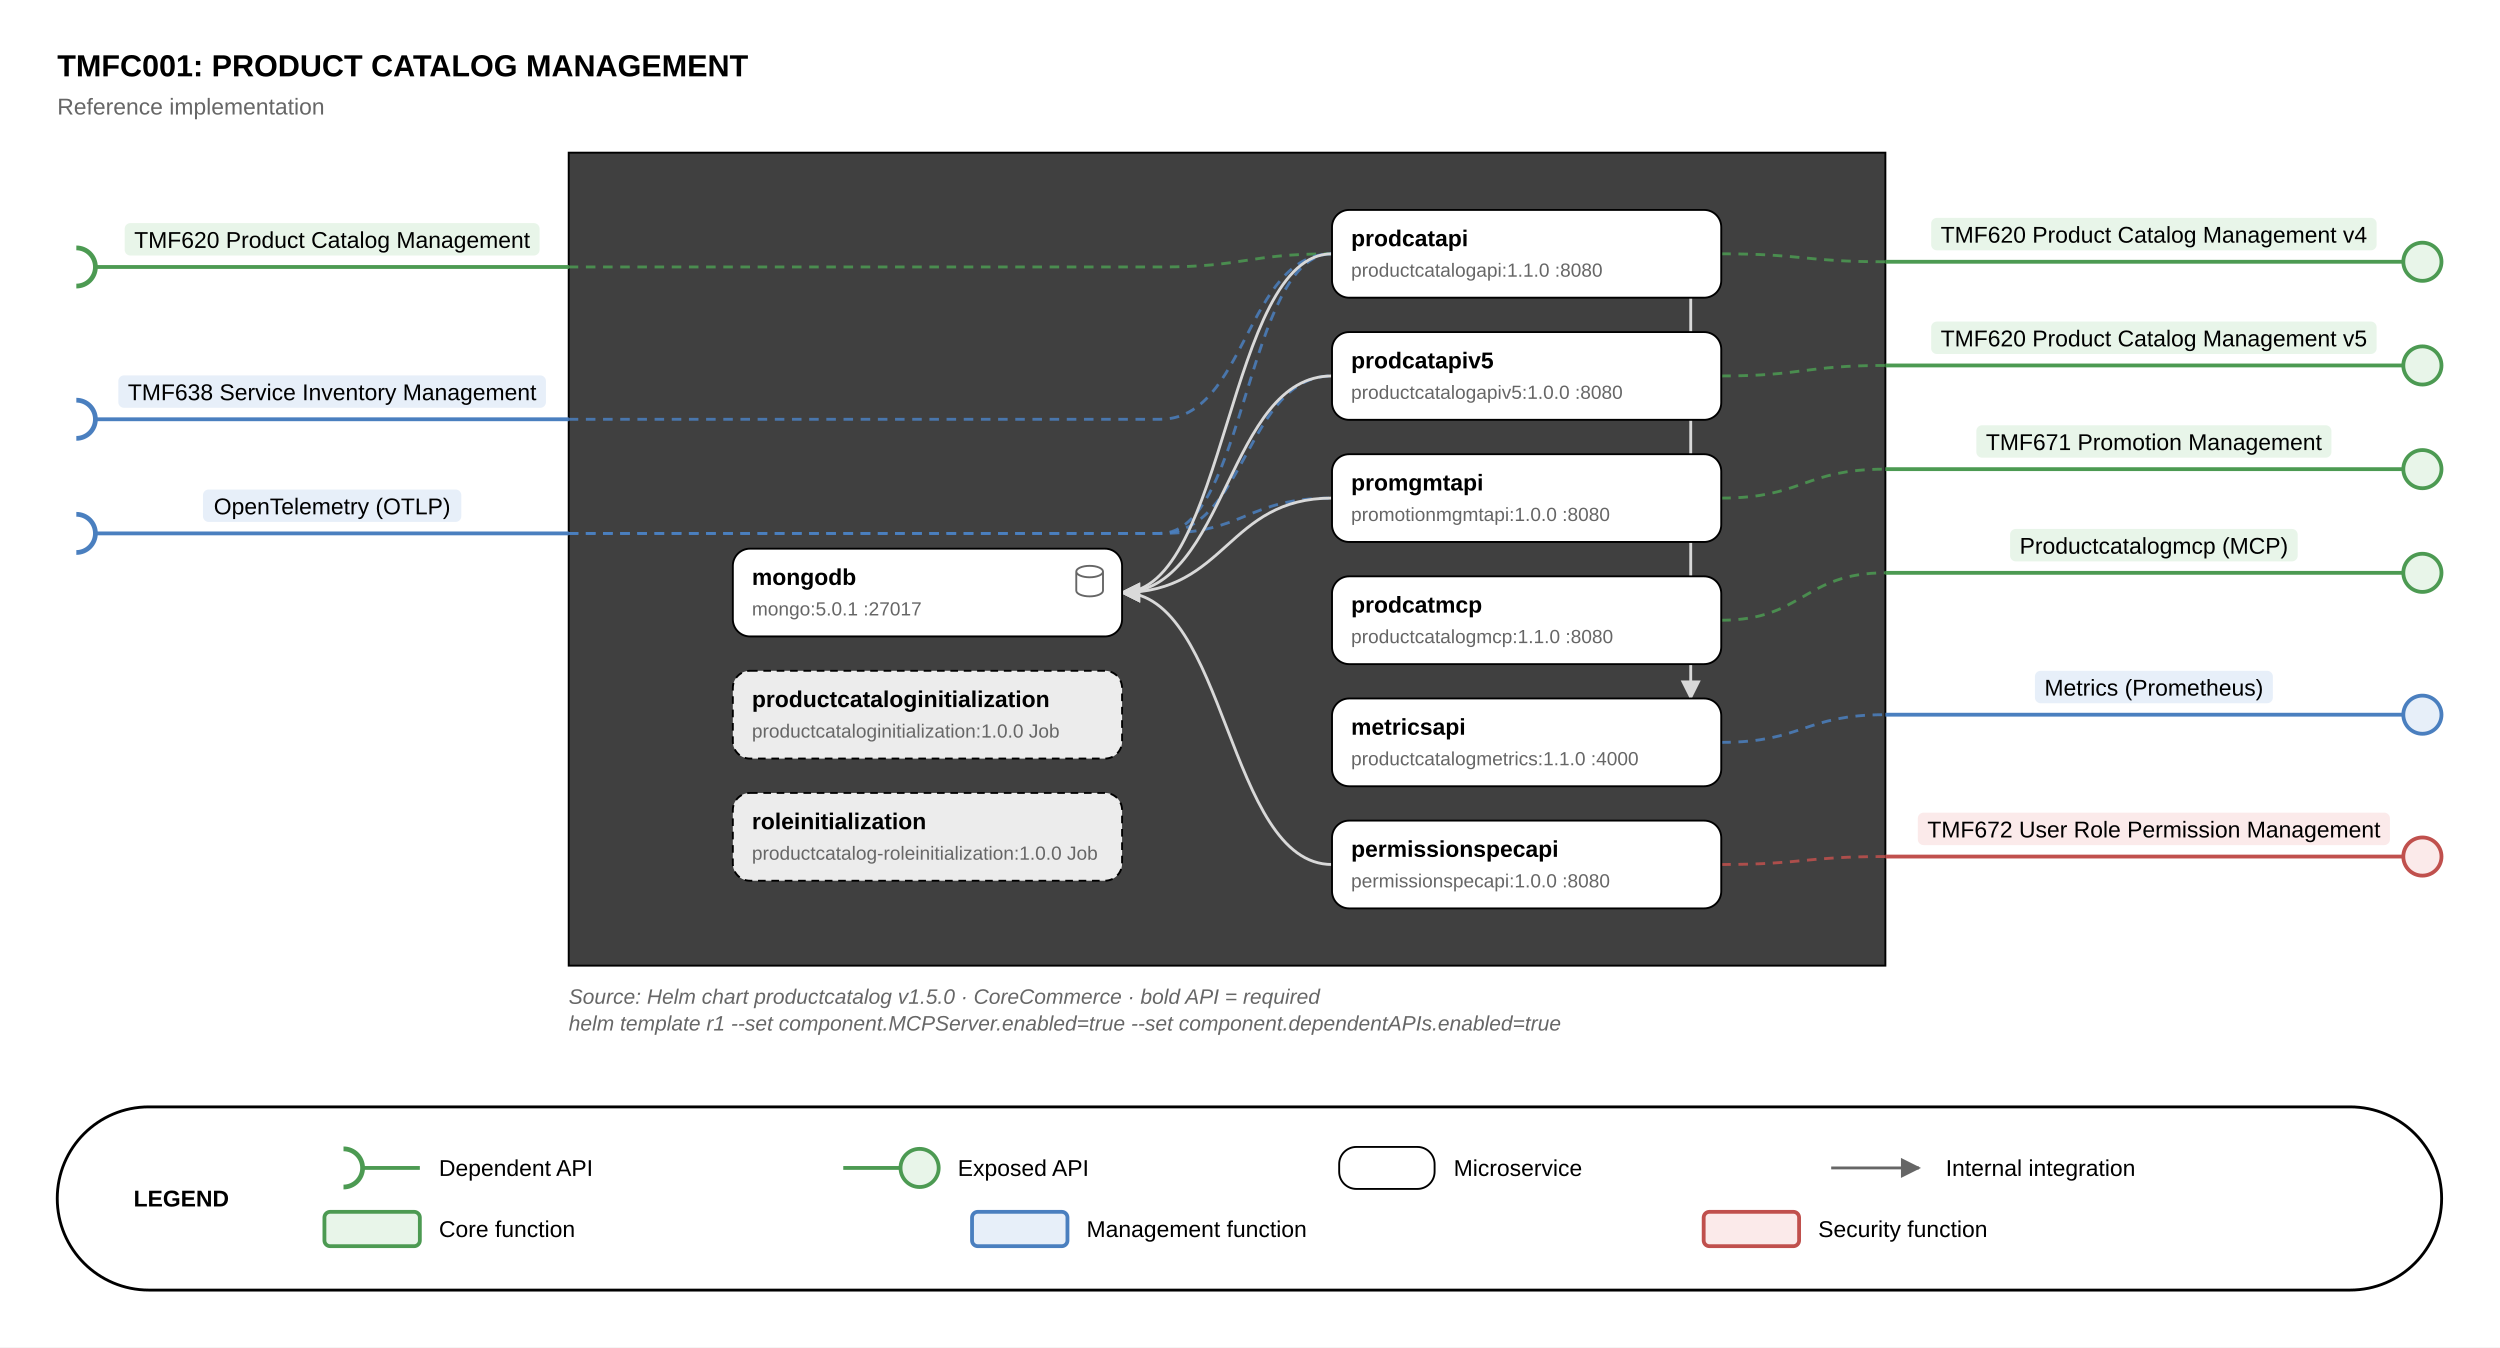
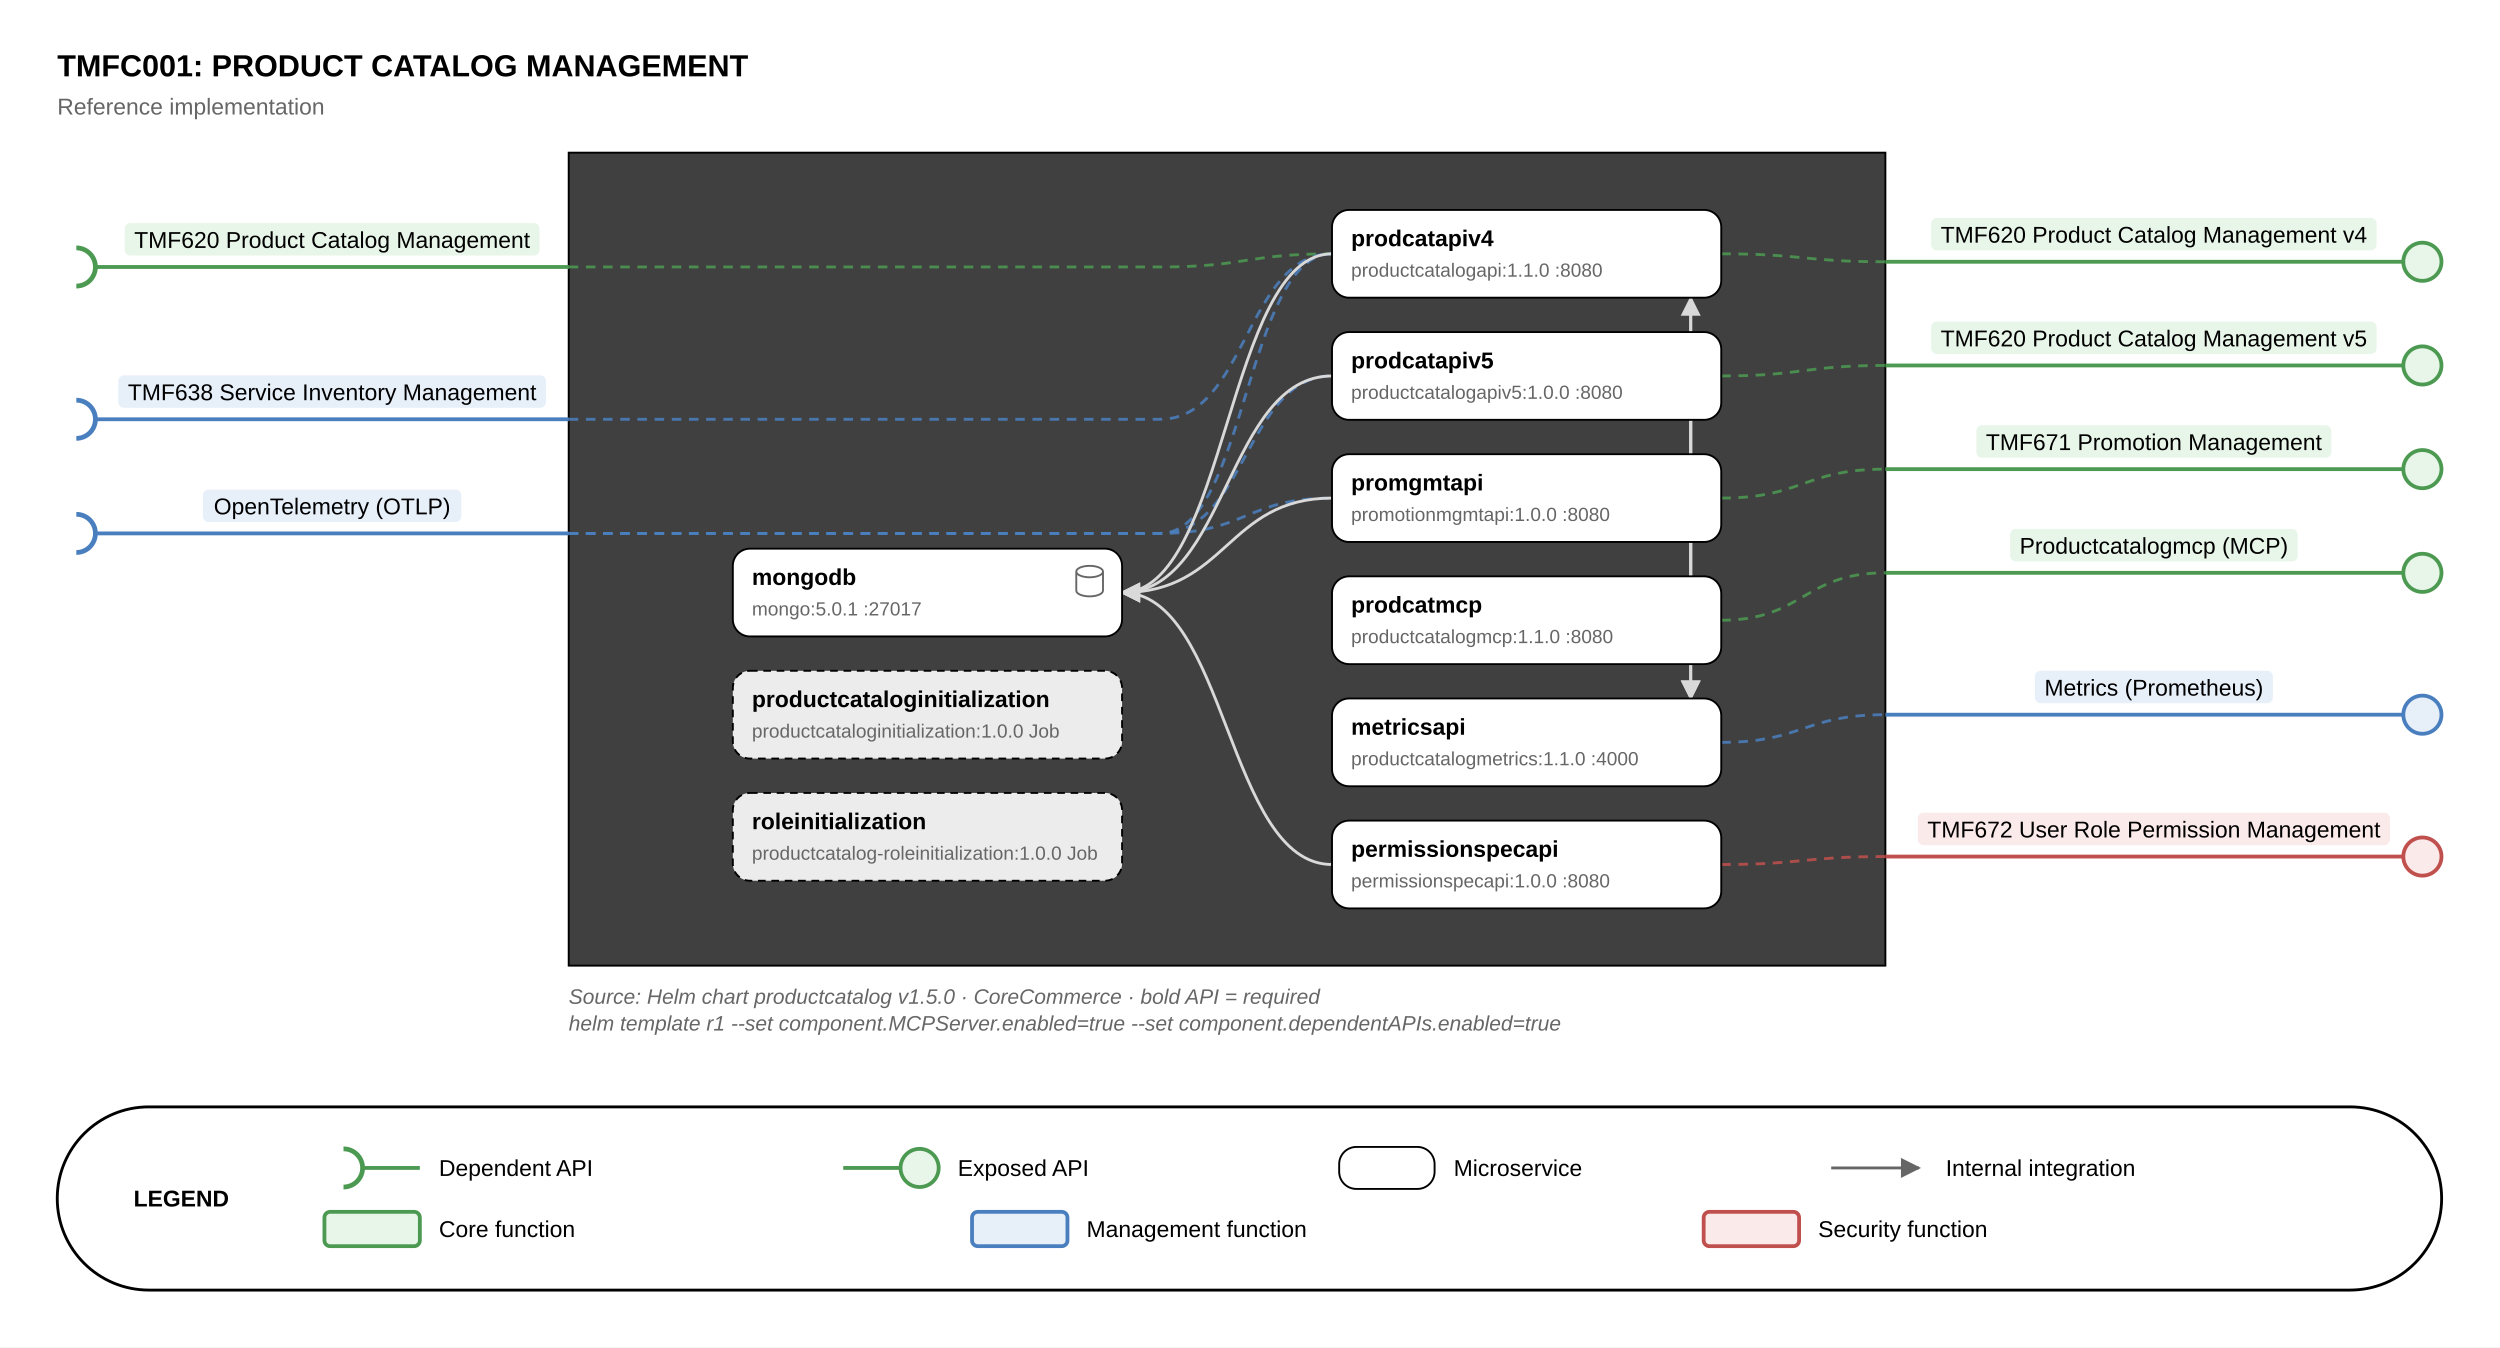
<svg xmlns="http://www.w3.org/2000/svg" version="1.1" width="1310" height="706" viewBox="0 0 1310 706" font-family="Arial, Helvetica, sans-serif" font-size="12">
  <defs>
    <marker id="arrow-internal" viewBox="0 0 10 10" refX="9" refY="5" markerWidth="7" markerHeight="7" orient="auto-start-reverse">
      <path d="M0,0 L10,5 L0,10 Z" fill="#d9d9d9" />
    </marker>
    <marker id="arrow-legend" viewBox="0 0 10 10" refX="9" refY="5" markerWidth="7" markerHeight="7" orient="auto-start-reverse">
      <path d="M0,0 L10,5 L0,10 Z" fill="#666666" />
    </marker>
  </defs>
  <rect width="100%" height="100%" fill="#ffffff" />
  <text x="30" y="40" font-size="16" font-weight="bold" fill="#000000">TMFC001: PRODUCT CATALOG MANAGEMENT</text>
  <text x="30" y="60" fill="#666666">Reference implementation</text>
  <g id="component" transform="translate(298,80)">
    <rect width="689.94" height="426" fill="#404040" stroke="#000000" />
    <g id="microservices">
      <g id="api-links">
-         <path class="api-link" data-api="exposed:core:TMF620" data-from="prodcatapi" fill="none" stroke="#4c9a52" stroke-opacity="0.85" stroke-width="1.5" stroke-dasharray="5 4" d="M603.94,53 C646.94,53 646.94,57.167 689.94,57.167" />
+         <path class="api-link" data-api="exposed:core:TMF620" data-from="prodcatapiv4" fill="none" stroke="#4c9a52" stroke-opacity="0.85" stroke-width="1.5" stroke-dasharray="5 4" d="M603.94,53 C646.94,53 646.94,57.167 689.94,57.167" />
        <path class="api-link" data-api="exposed:core:TMF620-v5" data-from="prodcatapiv5" fill="none" stroke="#4c9a52" stroke-opacity="0.85" stroke-width="1.5" stroke-dasharray="5 4" d="M603.94,117 C646.94,117 646.94,111.5 689.94,111.5" />
        <path class="api-link" data-api="exposed:core:TMF671" data-from="promgmtapi" fill="none" stroke="#4c9a52" stroke-opacity="0.85" stroke-width="1.5" stroke-dasharray="5 4" d="M603.94,181 C646.94,181 646.94,165.833 689.94,165.833" />
        <path class="api-link" data-api="exposed:core:productcatalogmcp" data-from="prodcatmcp" fill="none" stroke="#4c9a52" stroke-opacity="0.85" stroke-width="1.5" stroke-dasharray="5 4" d="M603.94,245 C646.94,245 646.94,220.167 689.94,220.167" />
        <path class="api-link" data-api="exposed:management:metrics" data-from="metricsapi" fill="none" stroke="#4a7fbf" stroke-opacity="0.85" stroke-width="1.5" stroke-dasharray="5 4" d="M603.94,309 C646.94,309 646.94,294.5 689.94,294.5" />
        <path class="api-link" data-api="exposed:security:TMF672" data-from="permissionspecapi" fill="none" stroke="#c0504d" stroke-opacity="0.85" stroke-width="1.5" stroke-dasharray="5 4" d="M603.94,373 C646.94,373 646.94,368.833 689.94,368.833" />
-         <path class="api-link" data-api="dependent:core:TMF620" data-from="prodcatapi" fill="none" stroke="#4c9a52" stroke-opacity="0.85" stroke-width="1.5" stroke-dasharray="5 4" d="M0,59.9 H309.97 C354.97,59.9 354.97,53 399.97,53" />
-         <path class="api-link" data-api="dependent:management:opentelemetry" data-from="prodcatapi" fill="none" stroke="#4a7fbf" stroke-opacity="0.85" stroke-width="1.5" stroke-dasharray="5 4" d="M0,199.5 H309.97 C354.97,199.5 354.97,53 399.97,53" />
-         <path class="api-link" data-api="dependent:management:TMF638" data-from="prodcatapi" fill="none" stroke="#4a7fbf" stroke-opacity="0.85" stroke-width="1.5" stroke-dasharray="5 4" d="M0,139.7 H309.97 C354.97,139.7 354.97,53 399.97,53" />
+         <path class="api-link" data-api="dependent:core:TMF620" data-from="prodcatapiv4" fill="none" stroke="#4c9a52" stroke-opacity="0.85" stroke-width="1.5" stroke-dasharray="5 4" d="M0,59.9 H309.97 C354.97,59.9 354.97,53 399.97,53" />
+         <path class="api-link" data-api="dependent:management:opentelemetry" data-from="prodcatapiv4" fill="none" stroke="#4a7fbf" stroke-opacity="0.85" stroke-width="1.5" stroke-dasharray="5 4" d="M0,199.5 H309.97 C354.97,199.5 354.97,53 399.97,53" />
+         <path class="api-link" data-api="dependent:management:TMF638" data-from="prodcatapiv4" fill="none" stroke="#4a7fbf" stroke-opacity="0.85" stroke-width="1.5" stroke-dasharray="5 4" d="M0,139.7 H309.97 C354.97,139.7 354.97,53 399.97,53" />
        <path class="api-link" data-api="dependent:management:opentelemetry" data-from="prodcatapiv5" fill="none" stroke="#4a7fbf" stroke-opacity="0.85" stroke-width="1.5" stroke-dasharray="5 4" d="M0,199.5 H309.97 C354.97,199.5 354.97,117 399.97,117" />
        <path class="api-link" data-api="dependent:management:opentelemetry" data-from="promgmtapi" fill="none" stroke="#4a7fbf" stroke-opacity="0.85" stroke-width="1.5" stroke-dasharray="5 4" d="M0,199.5 H309.97 C354.97,199.5 354.97,181 399.97,181" />
      </g>
      <g id="internal-links">
-         <path class="internal-link" data-from="prodcatapi" data-to="mongodb" fill="none" stroke="#d9d9d9" stroke-width="1.5" marker-end="url(#arrow-internal)" d="M399.97,53 C344.97,53 344.97,230.5 289.97,230.5" />
-         <path class="internal-link" data-from="prodcatapi" data-to="metricsapi" fill="none" stroke="#d9d9d9" stroke-width="1.5" marker-end="url(#arrow-internal)" d="M587.94,76 L587.94,286" />
+         <path class="internal-link" data-from="prodcatmcp" data-to="prodcatapiv4" fill="none" stroke="#d9d9d9" stroke-width="1.5" marker-end="url(#arrow-internal)" d="M587.94,222 L587.94,76" />
+         <path class="internal-link" data-from="prodcatapiv4" data-to="mongodb" fill="none" stroke="#d9d9d9" stroke-width="1.5" marker-end="url(#arrow-internal)" d="M399.97,53 C344.97,53 344.97,230.5 289.97,230.5" />
+         <path class="internal-link" data-from="prodcatapiv4" data-to="metricsapi" fill="none" stroke="#d9d9d9" stroke-width="1.5" marker-end="url(#arrow-internal)" d="M587.94,76 L587.94,286" />
        <path class="internal-link" data-from="prodcatapiv5" data-to="mongodb" fill="none" stroke="#d9d9d9" stroke-width="1.5" marker-end="url(#arrow-internal)" d="M399.97,117 C344.97,117 344.97,230.5 289.97,230.5" />
+         <path class="internal-link" data-from="prodcatapiv5" data-to="metricsapi" fill="none" stroke="#d9d9d9" stroke-width="1.5" marker-end="url(#arrow-internal)" d="M587.94,140 L587.94,286" />
        <path class="internal-link" data-from="promgmtapi" data-to="mongodb" fill="none" stroke="#d9d9d9" stroke-width="1.5" marker-end="url(#arrow-internal)" d="M399.97,181 C344.97,181 344.97,230.5 289.97,230.5" />
        <path class="internal-link" data-from="permissionspecapi" data-to="mongodb" fill="none" stroke="#d9d9d9" stroke-width="1.5" marker-end="url(#arrow-internal)" d="M399.97,373 C344.97,373 344.97,230.5 289.97,230.5" />
      </g>
      <g id="workloads">
        <g class="microservice" data-name="metricsapi" data-role="service" transform="translate(399.97,286)">
          <rect width="203.97" height="46" rx="9" fill="#ffffff" stroke="#000000" />
          <text x="10" y="19" font-weight="bold" fill="#000000">metricsapi</text>
          <text x="10" y="35" font-size="10" fill="#666666">productcatalogmetrics:1.1.0  :4000</text>
        </g>
        <g class="microservice" data-name="permissionspecapi" data-role="service" transform="translate(399.97,350)">
          <rect width="203.97" height="46" rx="9" fill="#ffffff" stroke="#000000" />
          <text x="10" y="19" font-weight="bold" fill="#000000">permissionspecapi</text>
          <text x="10" y="35" font-size="10" fill="#666666">permissionspecapi:1.0.0  :8080</text>
        </g>
-         <g class="microservice" data-name="prodcatapi" data-role="service" transform="translate(399.97,30)">
+         <g class="microservice" data-name="prodcatapiv4" data-role="service" transform="translate(399.97,30)">
          <rect width="203.97" height="46" rx="9" fill="#ffffff" stroke="#000000" />
-           <text x="10" y="19" font-weight="bold" fill="#000000">prodcatapi</text>
+           <text x="10" y="19" font-weight="bold" fill="#000000">prodcatapiv4</text>
          <text x="10" y="35" font-size="10" fill="#666666">productcatalogapi:1.1.0  :8080</text>
        </g>
        <g class="microservice" data-name="prodcatapiv5" data-role="service" transform="translate(399.97,94)">
          <rect width="203.97" height="46" rx="9" fill="#ffffff" stroke="#000000" />
          <text x="10" y="19" font-weight="bold" fill="#000000">prodcatapiv5</text>
          <text x="10" y="35" font-size="10" fill="#666666">productcatalogapiv5:1.0.0  :8080</text>
        </g>
        <g class="microservice" data-name="prodcatmcp" data-role="service" transform="translate(399.97,222)">
          <rect width="203.97" height="46" rx="9" fill="#ffffff" stroke="#000000" />
          <text x="10" y="19" font-weight="bold" fill="#000000">prodcatmcp</text>
          <text x="10" y="35" font-size="10" fill="#666666">productcatalogmcp:1.1.0  :8080</text>
        </g>
        <g class="microservice" data-name="promgmtapi" data-role="service" transform="translate(399.97,158)">
          <rect width="203.97" height="46" rx="9" fill="#ffffff" stroke="#000000" />
          <text x="10" y="19" font-weight="bold" fill="#000000">promgmtapi</text>
          <text x="10" y="35" font-size="10" fill="#666666">promotionmgmtapi:1.0.0  :8080</text>
        </g>
        <g class="microservice" data-name="mongodb" data-role="database" transform="translate(86,207.5)">
          <rect width="203.97" height="46" rx="9" fill="#ffffff" stroke="#000000" />
          <text x="10" y="19" font-weight="bold" fill="#000000">mongodb</text>
          <text x="10" y="35" font-size="10" fill="#666666">mongo:5.0.1  :27017</text>
          <path transform="translate(179.97,9)" fill="none" stroke="#666666" d="M0,3 A7,3 0 0 1 14,3 V13 A7,3 0 0 1 0,13 Z M0,3 A7,3 0 0 0 14,3" />
        </g>
        <g class="microservice" data-name="productcataloginitialization" data-role="job" transform="translate(86,271.5)">
          <rect width="203.97" height="46" rx="9" fill="#ececec" stroke="#000000" stroke-dasharray="4 3" />
          <text x="10" y="19" font-weight="bold" fill="#000000">productcataloginitialization</text>
          <text x="10" y="35" font-size="10" fill="#666666">productcataloginitialization:1.0.0  Job</text>
        </g>
        <g class="microservice" data-name="roleinitialization" data-role="job" transform="translate(86,335.5)">
          <rect width="203.97" height="46" rx="9" fill="#ececec" stroke="#000000" stroke-dasharray="4 3" />
          <text x="10" y="19" font-weight="bold" fill="#000000">roleinitialization</text>
          <text x="10" y="35" font-size="10" fill="#666666">productcatalog-roleinitialization:1.0.0  Job</text>
        </g>
      </g>
    </g>
    <g id="etoms" />
    <g id="sids" />
  </g>
  <g id="dependent-apis">
    <g class="dependent-api" data-api="TMF620" data-function="core" transform="translate(30,139.9)">
      <path fill="none" stroke="#4c9a52" stroke-width="2.5" d="M10,-10 A10,10 0 0 1 10,10" />
      <line x1="20" x2="268.08" y1="0" y2="0" stroke="#4c9a52" stroke-width="2" />
      <rect x="35.33" y="-23" width="217.42" height="17" rx="3" fill="#e8f5e9" />
      <text x="144.04" y="-10" text-anchor="middle" fill="#000000">TMF620 Product Catalog Management</text>
    </g>
    <g class="dependent-api" data-api="TMF638" data-function="management" transform="translate(30,219.7)">
      <path fill="none" stroke="#4a7fbf" stroke-width="2.5" d="M10,-10 A10,10 0 0 1 10,10" />
      <line x1="20" x2="268.08" y1="0" y2="0" stroke="#4a7fbf" stroke-width="2" />
      <rect x="32" y="-23" width="224.08" height="17" rx="3" fill="#e7eff9" />
      <text x="144.04" y="-10" text-anchor="middle" fill="#000000">TMF638 Service Inventory Management</text>
    </g>
    <g class="dependent-api" data-api="opentelemetry" data-function="management" transform="translate(30,279.5)">
      <path fill="none" stroke="#4a7fbf" stroke-width="2.5" d="M10,-10 A10,10 0 0 1 10,10" />
      <line x1="20" x2="268.08" y1="0" y2="0" stroke="#4a7fbf" stroke-width="2" />
      <rect x="76.358" y="-23" width="135.364" height="17" rx="3" fill="#e7eff9" />
      <text x="144.04" y="-10" text-anchor="middle" fill="#000000">OpenTelemetry (OTLP)</text>
    </g>
  </g>
  <g id="exposed-apis">
    <g class="exposed-api" data-api="TMF620" data-function="core" transform="translate(987.94,137.1667)">
      <line x1="0" x2="271.396" y1="0" y2="0" stroke="#4c9a52" stroke-width="2" />
      <circle cx="281.396" cy="0" r="10" fill="#e8f5e9" stroke="#4c9a52" stroke-width="2" />
      <rect x="23.984" y="-23" width="233.428" height="17" rx="3" fill="#e8f5e9" />
      <text x="140.698" y="-10" text-anchor="middle" fill="#000000">TMF620 Product Catalog Management v4</text>
    </g>
    <g class="exposed-api" data-api="TMF620-v5" data-function="core" transform="translate(987.94,191.5)">
      <line x1="0" x2="271.396" y1="0" y2="0" stroke="#4c9a52" stroke-width="2" />
      <circle cx="281.396" cy="0" r="10" fill="#e8f5e9" stroke="#4c9a52" stroke-width="2" />
      <rect x="23.984" y="-23" width="233.428" height="17" rx="3" fill="#e8f5e9" />
      <text x="140.698" y="-10" text-anchor="middle" fill="#000000">TMF620 Product Catalog Management v5</text>
    </g>
    <g class="exposed-api" data-api="TMF671" data-function="core" transform="translate(987.94,245.8333)">
      <line x1="0" x2="271.396" y1="0" y2="0" stroke="#4c9a52" stroke-width="2" />
      <circle cx="281.396" cy="0" r="10" fill="#e8f5e9" stroke="#4c9a52" stroke-width="2" />
      <rect x="47.666" y="-23" width="186.064" height="17" rx="3" fill="#e8f5e9" />
      <text x="140.698" y="-10" text-anchor="middle" fill="#000000">TMF671 Promotion Management</text>
    </g>
    <g class="exposed-api" data-api="productcatalogmcp" data-function="core" transform="translate(987.94,300.1667)">
      <line x1="0" x2="271.396" y1="0" y2="0" stroke="#4c9a52" stroke-width="2" />
      <circle cx="281.396" cy="0" r="10" fill="#e8f5e9" stroke="#4c9a52" stroke-width="2" />
      <rect x="65.348" y="-23" width="150.7" height="17" rx="3" fill="#e8f5e9" />
      <text x="140.698" y="-10" text-anchor="middle" fill="#000000">Productcatalogmcp (MCP)</text>
    </g>
    <g class="exposed-api" data-api="metrics" data-function="management" transform="translate(987.94,374.5)">
      <line x1="0" x2="271.396" y1="0" y2="0" stroke="#4a7fbf" stroke-width="2" />
      <circle cx="281.396" cy="0" r="10" fill="#e7eff9" stroke="#4a7fbf" stroke-width="2" />
      <rect x="78.356" y="-23" width="124.684" height="17" rx="3" fill="#e7eff9" />
      <text x="140.698" y="-10" text-anchor="middle" fill="#000000">Metrics (Prometheus)</text>
    </g>
    <g class="exposed-api" data-api="TMF672" data-function="security" transform="translate(987.94,448.8333)">
      <line x1="0" x2="271.396" y1="0" y2="0" stroke="#c0504d" stroke-width="2" />
      <circle cx="281.396" cy="0" r="10" fill="#fbeaea" stroke="#c0504d" stroke-width="2" />
      <rect x="17" y="-23" width="247.396" height="17" rx="3" fill="#fbeaea" />
      <text x="140.698" y="-10" text-anchor="middle" fill="#000000">TMF672 User Role Permission Management</text>
    </g>
  </g>
  <text x="298" y="526" font-style="italic" font-size="11" fill="#666666">Source: Helm chart productcatalog v1.5.0 · CoreCommerce · bold API = required</text>
  <text x="298" y="540" font-style="italic" font-size="11" fill="#666666">helm template r1 --set component.MCPServer.enabled=true --set component.dependentAPIs.enabled=true</text>
  <g id="legend" transform="translate(30,580)">
    <rect width="1249.416" height="96" rx="48" fill="#ffffff" stroke="#000000" stroke-width="1.5" />
    <text x="40" y="48" dy="0.35em" font-weight="bold">LEGEND</text>
    <g transform="translate(140,32)">
      <path fill="none" stroke="#4c9a52" stroke-width="2.5" d="M10,-10 A10,10 0 0 1 10,10" />
      <line x1="20" x2="50" stroke="#4c9a52" stroke-width="2" />
      <text x="60" dy="0.35em" fill="#000000">Dependent API</text>
    </g>
    <g transform="translate(411.87,32)">
      <line x1="0" x2="30" stroke="#4c9a52" stroke-width="2" />
      <circle cx="40" r="10" fill="#e8f5e9" stroke="#4c9a52" stroke-width="2" />
      <text x="60" dy="0.35em" fill="#000000">Exposed API</text>
    </g>
    <g transform="translate(671.728,32)">
      <rect x="0" y="-11" width="50" height="22" rx="9" fill="#ffffff" stroke="#000000" />
      <text x="60" dy="0.35em" fill="#000000">Microservice</text>
    </g>
    <g transform="translate(929.546,32)">
      <line x1="0" x2="46" stroke="#666666" stroke-width="1.5" marker-end="url(#arrow-legend)" />
      <text x="60" dy="0.35em" fill="#000000">Internal integration</text>
    </g>
    <g transform="translate(140,64)">
      <rect x="0" y="-9" width="50" height="18" rx="3" fill="#e8f5e9" stroke="#4c9a52" stroke-width="2" />
      <text x="60" dy="0.35em" fill="#000000">Core function</text>
    </g>
    <g transform="translate(479.3493,64)">
      <rect x="0" y="-9" width="50" height="18" rx="3" fill="#e7eff9" stroke="#4a7fbf" stroke-width="2" />
      <text x="60" dy="0.35em" fill="#000000">Management function</text>
    </g>
    <g transform="translate(862.7267,64)">
      <rect x="0" y="-9" width="50" height="18" rx="3" fill="#fbeaea" stroke="#c0504d" stroke-width="2" />
      <text x="60" dy="0.35em" fill="#000000">Security function</text>
    </g>
  </g>
</svg>
